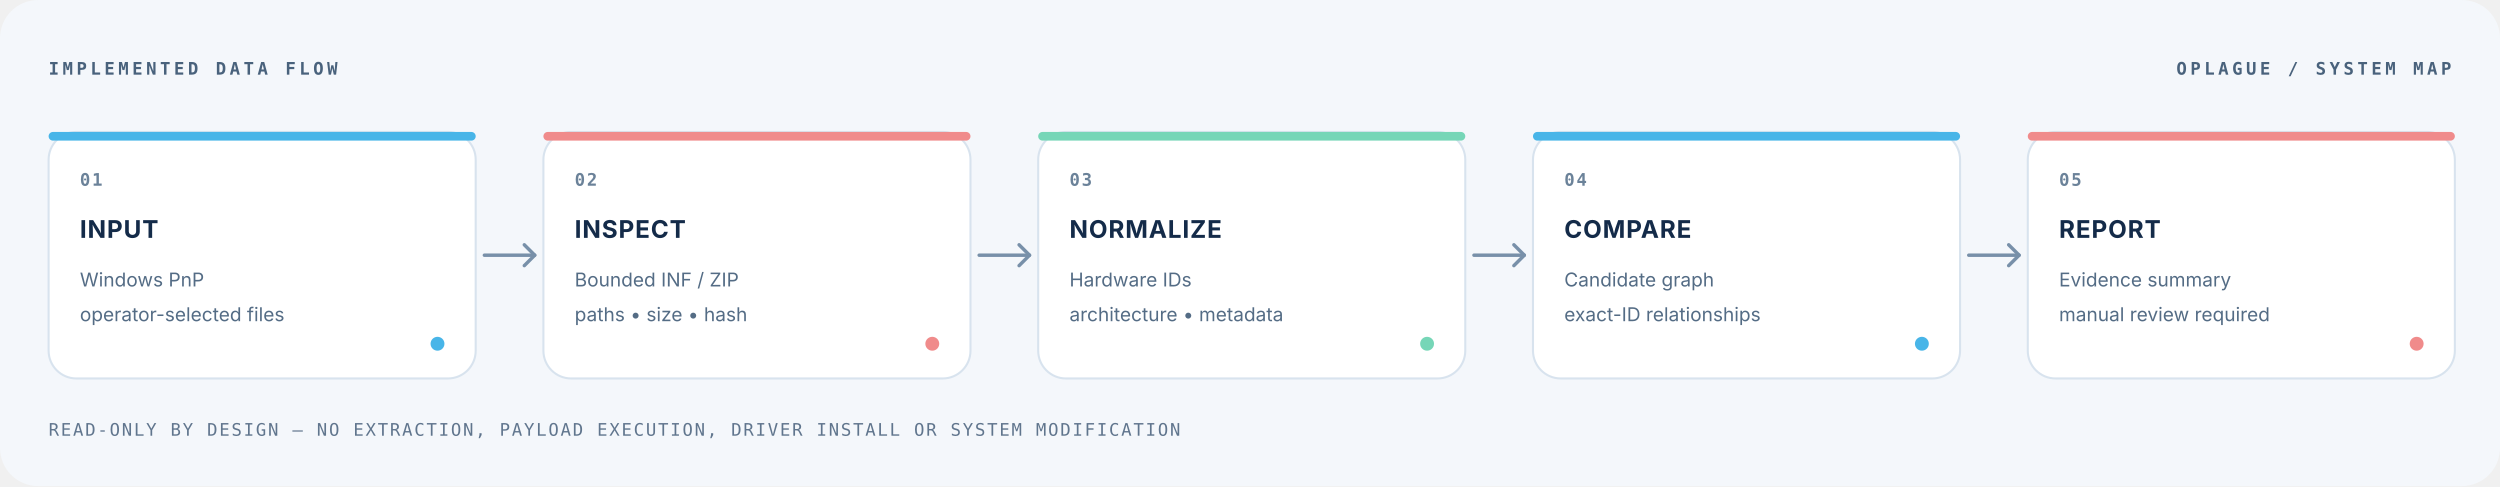
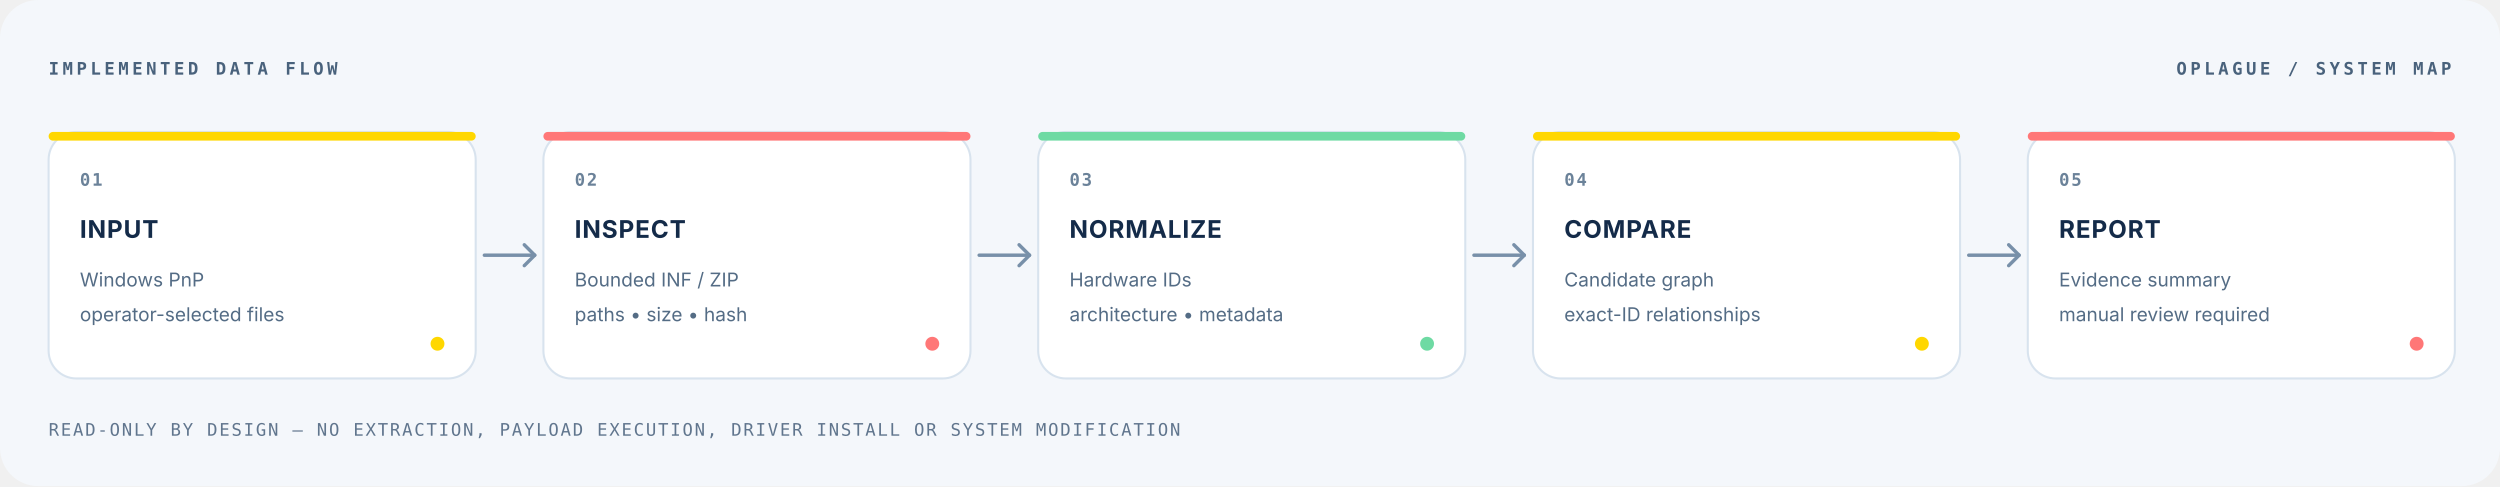
<svg xmlns="http://www.w3.org/2000/svg" width="1440" height="280" viewBox="0 0 1440 280" role="img" aria-labelledby="title desc">
  <defs>
    <linearGradient id="line" x1="0" y1="0" x2="1" y2="0">
-       <stop stop-color="#48B5E8" />
-       <stop offset=".5" stop-color="#F08B8B" />
-       <stop offset="1" stop-color="#76D6B7" />
+       <stop stop-color="#FFD700" />
+       <stop offset=".5" stop-color="#FF7777" />
+       <stop offset="1" stop-color="#6EDAA3" />
    </linearGradient>
    <style>
 .label{font:700 10px ui-monospace,SFMono-Regular,Consolas,monospace;letter-spacing:2px;fill:#49627C}
 .title{font:700 23px Inter,Segoe UI,Arial,sans-serif;letter-spacing:-.4px;fill:#142B49}
 .num{font:700 10px ui-monospace,SFMono-Regular,Consolas,monospace;letter-spacing:1px;fill:#6B8299}
 .nodeTitle{font:700 14px Inter,Segoe UI,Arial,sans-serif;letter-spacing:.5px;fill:#142B49}
 .nodeBody{font:400 11px Inter,Segoe UI,Arial,sans-serif;fill:#546C85}
 .foot{font:500 10px ui-monospace,SFMono-Regular,Consolas,monospace;letter-spacing:1px;fill:#60758D}
</style>
  </defs>
  <rect width="1440" height="280" rx="22" fill="#F4F7FB" />
  <path d="M22 17H1418" stroke="url(#line)" stroke-width="3" opacity=".9" />
  <text x="28" y="43" class="label">IMPLEMENTED DATA FLOW</text>
  <text x="1412" y="43" class="label" text-anchor="end">OPLAGUE / SYSTEM MAP</text>
  <path d="M279 147H308" stroke="#7890A9" stroke-width="2" stroke-linecap="round" />
  <path d="M302 141L308 147L302 153" fill="none" stroke="#7890A9" stroke-width="2" stroke-linecap="round" stroke-linejoin="round" />
  <path d="M564 147H593" stroke="#7890A9" stroke-width="2" stroke-linecap="round" />
  <path d="M587 141L593 147L587 153" fill="none" stroke="#7890A9" stroke-width="2" stroke-linecap="round" stroke-linejoin="round" />
  <path d="M849 147H878" stroke="#7890A9" stroke-width="2" stroke-linecap="round" />
  <path d="M872 141L878 147L872 153" fill="none" stroke="#7890A9" stroke-width="2" stroke-linecap="round" stroke-linejoin="round" />
  <path d="M1134 147H1163" stroke="#7890A9" stroke-width="2" stroke-linecap="round" />
  <path d="M1157 141L1163 147L1157 153" fill="none" stroke="#7890A9" stroke-width="2" stroke-linecap="round" stroke-linejoin="round" />
  <g transform="translate(28 76)">
    <rect width="246" height="142" rx="16" fill="#FFFFFF" stroke="#D8E3EE" stroke-width="1.2" />
-     <rect x="0" y="0" width="246" height="5" rx="2.5" fill="#48B5E8" />
+     <rect x="0" y="0" width="246" height="5" rx="2.5" fill="#FFD700" />
    <text x="18" y="31" class="num">01</text>
    <text x="18" y="61" class="nodeTitle">INPUT</text>
    <text x="18" y="89" class="nodeBody">Windows PnP</text>
    <text x="18" y="109" class="nodeBody">operator-selected files</text>
-     <circle cx="224" cy="122" r="4" fill="#48B5E8" />
+     <circle cx="224" cy="122" r="4" fill="#FFD700" />
  </g>
  <g transform="translate(313 76)">
    <rect width="246" height="142" rx="16" fill="#FFFFFF" stroke="#D8E3EE" stroke-width="1.2" />
-     <rect x="0" y="0" width="246" height="5" rx="2.5" fill="#F08B8B" />
+     <rect x="0" y="0" width="246" height="5" rx="2.5" fill="#FF7777" />
    <text x="18" y="31" class="num">02</text>
    <text x="18" y="61" class="nodeTitle">INSPECT</text>
    <text x="18" y="89" class="nodeBody">Bounded INF / ZIP</text>
    <text x="18" y="109" class="nodeBody">paths • size • hash</text>
-     <circle cx="224" cy="122" r="4" fill="#F08B8B" />
+     <circle cx="224" cy="122" r="4" fill="#FF7777" />
  </g>
  <g transform="translate(598 76)">
    <rect width="246" height="142" rx="16" fill="#FFFFFF" stroke="#D8E3EE" stroke-width="1.2" />
-     <rect x="0" y="0" width="246" height="5" rx="2.5" fill="#76D6B7" />
+     <rect x="0" y="0" width="246" height="5" rx="2.5" fill="#6EDAA3" />
    <text x="18" y="31" class="num">03</text>
    <text x="18" y="61" class="nodeTitle">NORMALIZE</text>
    <text x="18" y="89" class="nodeBody">Hardware IDs</text>
    <text x="18" y="109" class="nodeBody">architecture • metadata</text>
-     <circle cx="224" cy="122" r="4" fill="#76D6B7" />
+     <circle cx="224" cy="122" r="4" fill="#6EDAA3" />
  </g>
  <g transform="translate(883 76)">
    <rect width="246" height="142" rx="16" fill="#FFFFFF" stroke="#D8E3EE" stroke-width="1.2" />
-     <rect x="0" y="0" width="246" height="5" rx="2.5" fill="#48B5E8" />
+     <rect x="0" y="0" width="246" height="5" rx="2.5" fill="#FFD700" />
    <text x="18" y="31" class="num">04</text>
    <text x="18" y="61" class="nodeTitle">COMPARE</text>
    <text x="18" y="89" class="nodeBody">Candidate graph</text>
    <text x="18" y="109" class="nodeBody">exact-ID relationships</text>
-     <circle cx="224" cy="122" r="4" fill="#48B5E8" />
+     <circle cx="224" cy="122" r="4" fill="#FFD700" />
  </g>
  <g transform="translate(1168 76)">
    <rect width="246" height="142" rx="16" fill="#FFFFFF" stroke="#D8E3EE" stroke-width="1.2" />
-     <rect x="0" y="0" width="246" height="5" rx="2.5" fill="#F08B8B" />
+     <rect x="0" y="0" width="246" height="5" rx="2.5" fill="#FF7777" />
    <text x="18" y="31" class="num">05</text>
    <text x="18" y="61" class="nodeTitle">REPORT</text>
    <text x="18" y="89" class="nodeBody">Evidence summary</text>
    <text x="18" y="109" class="nodeBody">manual review required</text>
-     <circle cx="224" cy="122" r="4" fill="#F08B8B" />
+     <circle cx="224" cy="122" r="4" fill="#FF7777" />
  </g>
  <text x="28" y="251" class="foot">READ-ONLY BY DESIGN — NO EXTRACTION, PAYLOAD EXECUTION, DRIVER INSTALL OR SYSTEM MODIFICATION</text>
</svg>
